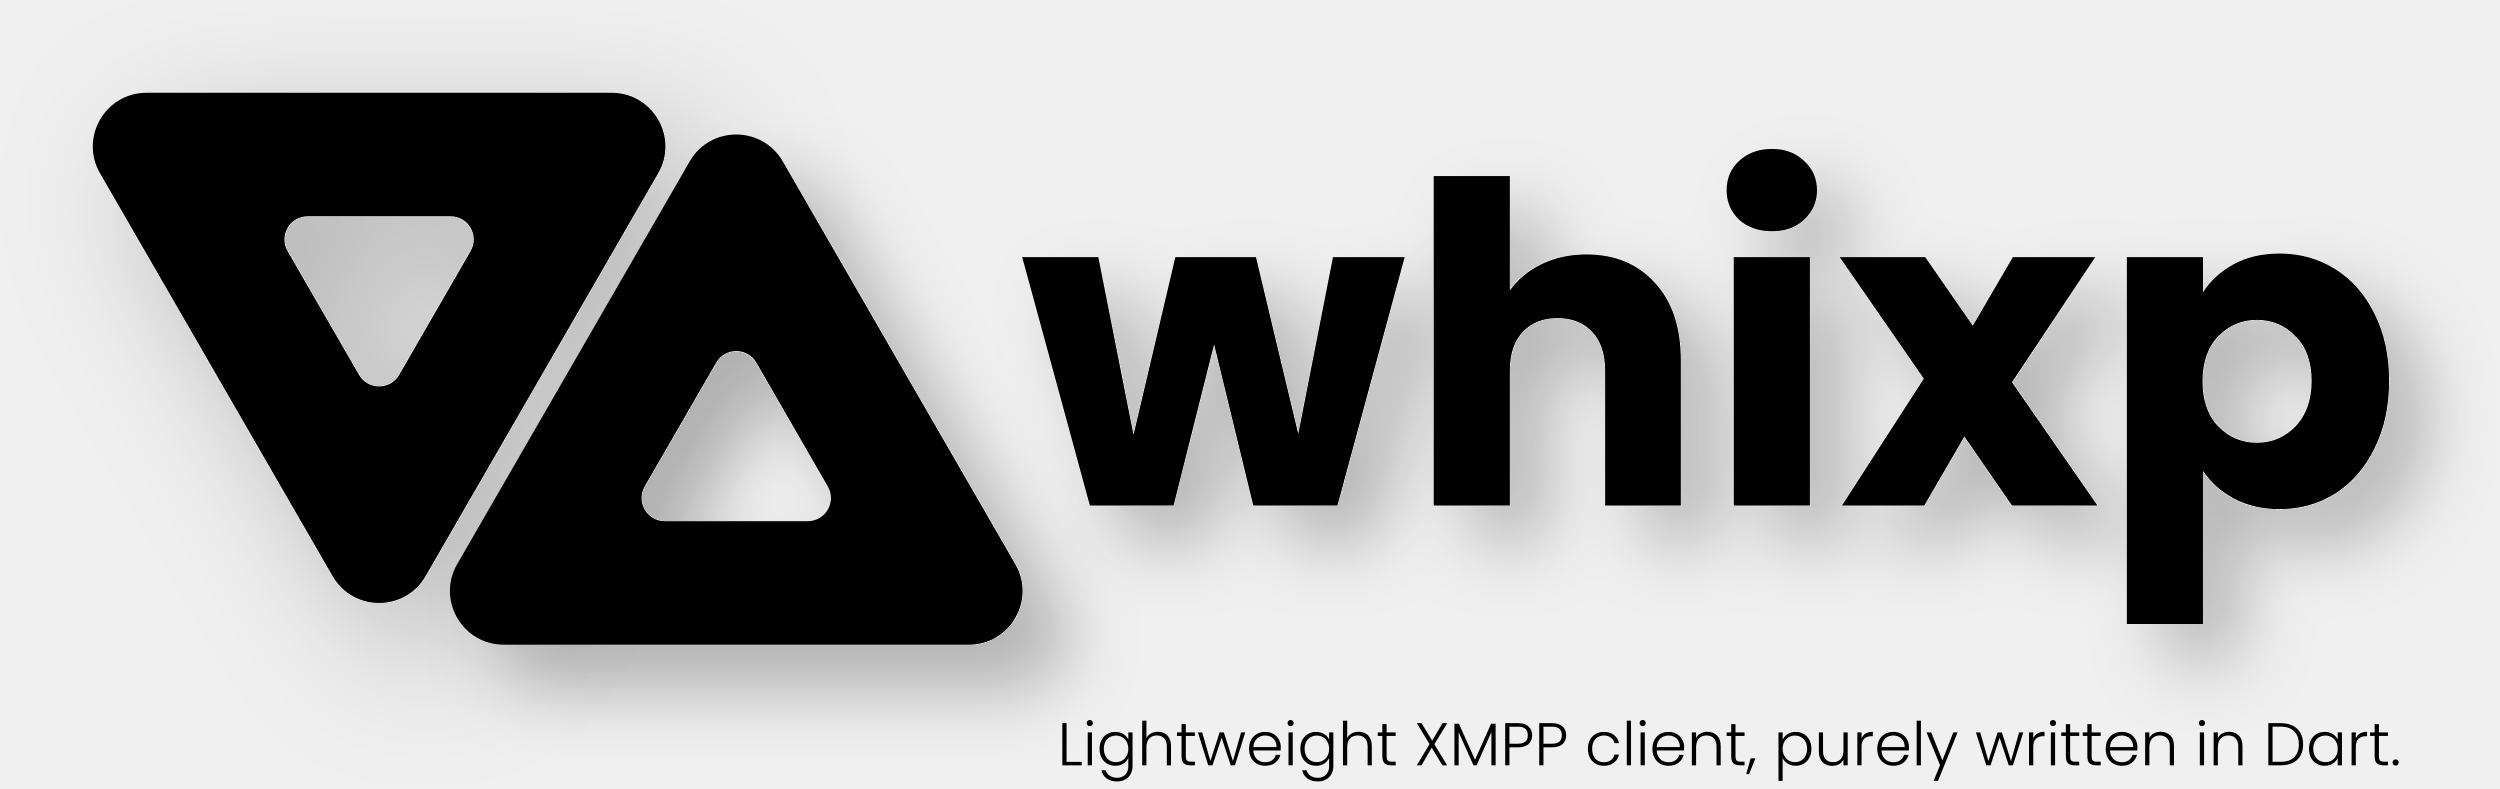
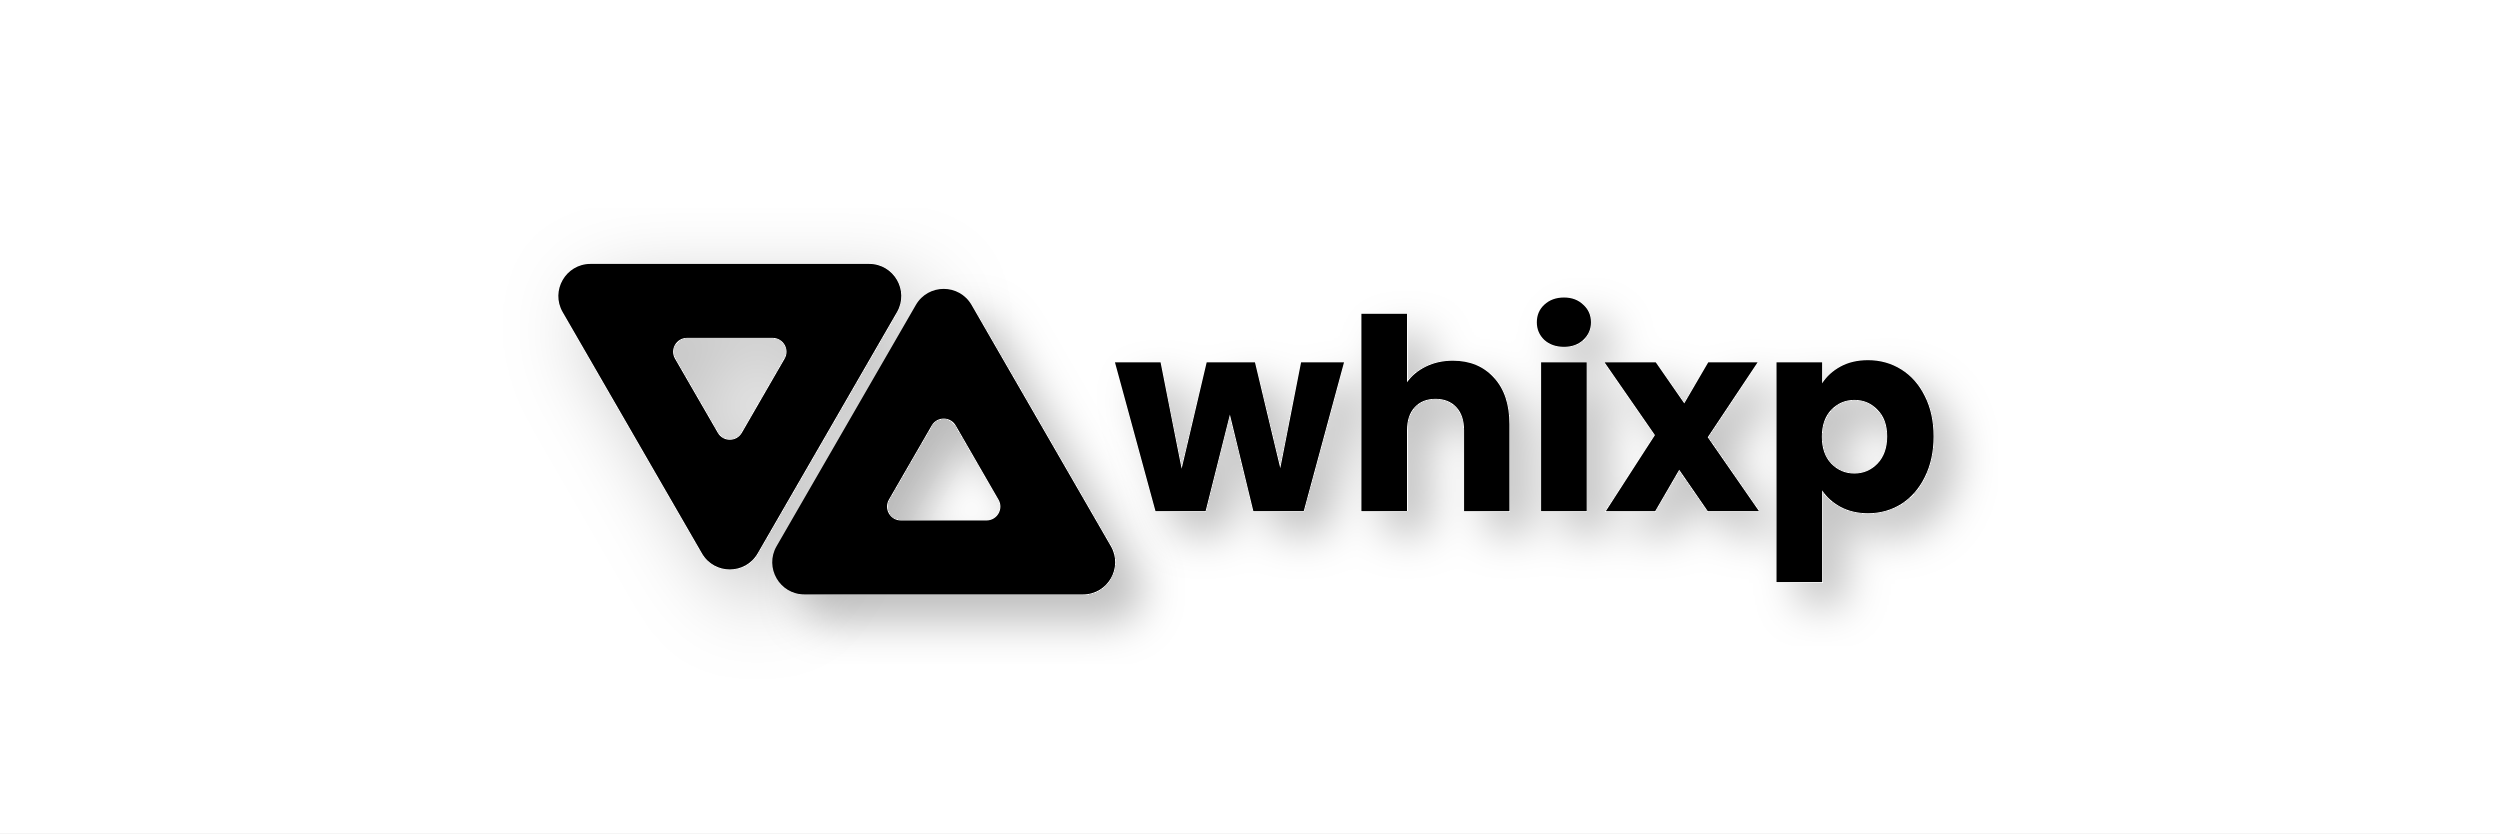
- <svg xmlns="http://www.w3.org/2000/svg" width="539" height="170" viewBox="0 0 539 170" fill="none">
-   <g filter="url(#filter0_d_4_34)">
-     <path fill-rule="evenodd" clip-rule="evenodd" d="M163.065 78.184C161.14 74.851 156.329 74.851 154.404 78.184L138.998 104.868C137.074 108.202 139.479 112.368 143.328 112.368H174.141C177.99 112.368 180.395 108.202 178.471 104.868L163.065 78.184ZM168.762 34.789C164.305 27.07 153.164 27.07 148.707 34.789L98.569 121.632C94.112 129.351 99.683 139 108.596 139H208.873C217.786 139 223.357 129.351 218.901 121.632L168.762 34.789Z" fill="black" />
+ <svg xmlns="http://www.w3.org/2000/svg" width="900" height="300" viewBox="0 0 900 300" fill="none">
+   <rect width="900" height="300" fill="white" />
+   <g filter="url(#filter0_d_1_2)">
+     <path fill-rule="evenodd" clip-rule="evenodd" d="M344.065 153.184C342.14 149.851 337.329 149.851 335.404 153.184L319.998 179.868C318.074 183.202 320.479 187.368 324.328 187.368H355.141C358.99 187.368 361.395 183.202 359.471 179.868L344.065 153.184ZM349.762 109.789C345.305 102.07 334.164 102.07 329.707 109.789L279.569 196.632C275.112 204.351 280.683 214 289.596 214H389.873C398.786 214 404.357 204.351 399.901 196.632L349.762 109.789Z" fill="black" />
  </g>
-   <g filter="url(#filter1_d_4_34)">
-     <path fill-rule="evenodd" clip-rule="evenodd" d="M77.404 80.816C79.329 84.149 84.14 84.149 86.065 80.816L101.471 54.132C103.395 50.798 100.99 46.632 97.141 46.632L66.328 46.632C62.479 46.632 60.074 50.798 61.998 54.132L77.404 80.816ZM71.707 124.211C76.164 131.93 87.305 131.93 91.762 124.211L141.901 37.368C146.357 29.649 140.786 20 131.873 20L31.596 20C22.683 20 17.112 29.649 21.569 37.368L71.707 124.211Z" fill="black" />
+   <g filter="url(#filter1_d_1_2)">
+     <path fill-rule="evenodd" clip-rule="evenodd" d="M258.404 155.816C260.329 159.149 265.14 159.149 267.065 155.816L282.471 129.132C284.395 125.798 281.99 121.632 278.141 121.632L247.328 121.632C243.479 121.632 241.074 125.798 242.998 129.132L258.404 155.816ZM252.707 199.211C257.164 206.93 268.305 206.93 272.762 199.211L322.901 112.368C327.357 104.649 321.786 95 312.873 95L212.596 95C203.683 95 198.112 104.649 202.569 112.368L252.707 199.211Z" fill="black" />
  </g>
-   <g filter="url(#filter2_d_4_34)">
-     <path d="M302.848 55.432L288.352 109H270.208L261.76 74.248L253.024 109H234.976L220.384 55.432H236.8L244.384 93.736L253.408 55.432H270.784L279.904 93.544L287.392 55.432H302.848ZM342.036 54.856C348.18 54.856 353.108 56.904 356.82 61C360.532 65.032 362.388 70.6 362.388 77.704V109H346.068V79.912C346.068 76.328 345.14 73.544 343.284 71.56C341.428 69.576 338.932 68.584 335.796 68.584C332.66 68.584 330.164 69.576 328.308 71.56C326.452 73.544 325.524 76.328 325.524 79.912V109H309.108V37.96H325.524V62.632C327.188 60.264 329.46 58.376 332.34 56.968C335.22 55.56 338.452 54.856 342.036 54.856ZM382.052 49.864C379.172 49.864 376.804 49.032 374.948 47.368C373.156 45.64 372.26 43.528 372.26 41.032C372.26 38.472 373.156 36.36 374.948 34.696C376.804 32.968 379.172 32.104 382.052 32.104C384.868 32.104 387.172 32.968 388.964 34.696C390.82 36.36 391.748 38.472 391.748 41.032C391.748 43.528 390.82 45.64 388.964 47.368C387.172 49.032 384.868 49.864 382.052 49.864ZM390.212 55.432V109H373.796V55.432H390.212ZM433.788 109L423.516 94.12L414.876 109H397.116L414.78 81.64L396.636 55.432H415.068L425.34 70.216L433.98 55.432H451.74L433.788 82.408L452.22 109H433.788ZM474.962 63.016C476.562 60.52 478.77 58.504 481.586 56.968C484.402 55.432 487.698 54.664 491.474 54.664C495.89 54.664 499.89 55.784 503.474 58.024C507.058 60.264 509.874 63.464 511.922 67.624C514.034 71.784 515.09 76.616 515.09 82.12C515.09 87.624 514.034 92.488 511.922 96.712C509.874 100.872 507.058 104.104 503.474 106.408C499.89 108.648 495.89 109.768 491.474 109.768C487.762 109.768 484.466 109 481.586 107.464C478.77 105.928 476.562 103.944 474.962 101.512V134.536H458.546V55.432H474.962V63.016ZM498.386 82.12C498.386 78.024 497.234 74.824 494.93 72.52C492.69 70.152 489.906 68.968 486.578 68.968C483.314 68.968 480.53 70.152 478.226 72.52C475.986 74.888 474.866 78.12 474.866 82.216C474.866 86.312 475.986 89.544 478.226 91.912C480.53 94.28 483.314 95.464 486.578 95.464C489.842 95.464 492.626 94.28 494.93 91.912C497.234 89.48 498.386 86.216 498.386 82.12Z" fill="black" />
+   <g filter="url(#filter2_d_1_2)">
+     <path d="M483.848 130.432L469.352 184H451.208L442.76 149.248L434.024 184H415.976L401.384 130.432H417.8L425.384 168.736L434.408 130.432H451.784L460.904 168.544L468.392 130.432H483.848ZM523.036 129.856C529.18 129.856 534.108 131.904 537.82 136C541.532 140.032 543.388 145.6 543.388 152.704V184H527.068V154.912C527.068 151.328 526.14 148.544 524.284 146.56C522.428 144.576 519.932 143.584 516.796 143.584C513.66 143.584 511.164 144.576 509.308 146.56C507.452 148.544 506.524 151.328 506.524 154.912V184H490.108V112.96H506.524V137.632C508.188 135.264 510.46 133.376 513.34 131.968C516.22 130.56 519.452 129.856 523.036 129.856ZM563.052 124.864C560.172 124.864 557.804 124.032 555.948 122.368C554.156 120.64 553.26 118.528 553.26 116.032C553.26 113.472 554.156 111.36 555.948 109.696C557.804 107.968 560.172 107.104 563.052 107.104C565.868 107.104 568.172 107.968 569.964 109.696C571.82 111.36 572.748 113.472 572.748 116.032C572.748 118.528 571.82 120.64 569.964 122.368C568.172 124.032 565.868 124.864 563.052 124.864ZM571.212 130.432V184H554.796V130.432H571.212ZM614.788 184L604.516 169.12L595.876 184H578.116L595.78 156.64L577.636 130.432H596.068L606.34 145.216L614.98 130.432H632.74L614.788 157.408L633.22 184H614.788ZM655.962 138.016C657.562 135.52 659.77 133.504 662.586 131.968C665.402 130.432 668.698 129.664 672.474 129.664C676.89 129.664 680.89 130.784 684.474 133.024C688.058 135.264 690.874 138.464 692.922 142.624C695.034 146.784 696.09 151.616 696.09 157.12C696.09 162.624 695.034 167.488 692.922 171.712C690.874 175.872 688.058 179.104 684.474 181.408C680.89 183.648 676.89 184.768 672.474 184.768C668.762 184.768 665.466 184 662.586 182.464C659.77 180.928 657.562 178.944 655.962 176.512V209.536H639.546V130.432H655.962V138.016ZM679.386 157.12C679.386 153.024 678.234 149.824 675.93 147.52C673.69 145.152 670.906 143.968 667.578 143.968C664.314 143.968 661.53 145.152 659.226 147.52C656.986 149.888 655.866 153.12 655.866 157.216C655.866 161.312 656.986 164.544 659.226 166.912C661.53 169.28 664.314 170.464 667.578 170.464C670.842 170.464 673.626 169.28 675.93 166.912C678.234 164.48 679.386 161.216 679.386 157.12Z" fill="black" />
  </g>
-   <path d="M229.95 164.259H233.213V165H229.04V155.913H229.95V164.259ZM234.967 156.563C234.785 156.563 234.629 156.498 234.499 156.368C234.369 156.238 234.304 156.078 234.304 155.887C234.304 155.696 234.369 155.54 234.499 155.419C234.629 155.289 234.785 155.224 234.967 155.224C235.149 155.224 235.305 155.289 235.435 155.419C235.565 155.54 235.63 155.696 235.63 155.887C235.63 156.078 235.565 156.238 235.435 156.368C235.305 156.498 235.149 156.563 234.967 156.563ZM235.422 157.902V165H234.512V157.902H235.422ZM240.459 157.798C241.127 157.798 241.707 157.954 242.201 158.266C242.695 158.578 243.051 158.972 243.267 159.449V157.902H244.177V165.182C244.177 165.832 244.034 166.408 243.748 166.911C243.471 167.414 243.081 167.799 242.578 168.068C242.076 168.345 241.504 168.484 240.862 168.484C239.952 168.484 239.194 168.267 238.587 167.834C237.989 167.401 237.617 166.811 237.469 166.066H238.366C238.522 166.56 238.817 166.954 239.25 167.249C239.692 167.544 240.23 167.691 240.862 167.691C241.322 167.691 241.733 167.591 242.097 167.392C242.461 167.201 242.747 166.915 242.955 166.534C243.163 166.153 243.267 165.702 243.267 165.182V163.427C243.042 163.912 242.682 164.315 242.188 164.636C241.703 164.948 241.127 165.104 240.459 165.104C239.809 165.104 239.224 164.952 238.704 164.649C238.193 164.346 237.79 163.917 237.495 163.362C237.209 162.807 237.066 162.166 237.066 161.438C237.066 160.71 237.209 160.073 237.495 159.527C237.79 158.972 238.193 158.548 238.704 158.253C239.224 157.95 239.809 157.798 240.459 157.798ZM243.267 161.451C243.267 160.879 243.15 160.376 242.916 159.943C242.682 159.51 242.362 159.176 241.954 158.942C241.556 158.708 241.114 158.591 240.628 158.591C240.126 158.591 239.675 158.704 239.276 158.929C238.878 159.154 238.561 159.484 238.327 159.917C238.102 160.342 237.989 160.849 237.989 161.438C237.989 162.019 238.102 162.53 238.327 162.972C238.561 163.405 238.878 163.739 239.276 163.973C239.675 164.198 240.126 164.311 240.628 164.311C241.114 164.311 241.556 164.194 241.954 163.96C242.362 163.726 242.682 163.392 242.916 162.959C243.15 162.526 243.267 162.023 243.267 161.451ZM249.635 157.772C250.172 157.772 250.653 157.885 251.078 158.11C251.511 158.335 251.849 158.682 252.092 159.15C252.343 159.609 252.469 160.173 252.469 160.84V165H251.572V160.944C251.572 160.173 251.377 159.583 250.987 159.176C250.606 158.769 250.081 158.565 249.414 158.565C248.729 158.565 248.183 158.782 247.776 159.215C247.369 159.648 247.165 160.285 247.165 161.126V165H246.255V155.38H247.165V159.111C247.39 158.686 247.72 158.357 248.153 158.123C248.595 157.889 249.089 157.772 249.635 157.772ZM255.664 158.669V163.076C255.664 163.509 255.747 163.808 255.911 163.973C256.076 164.138 256.366 164.22 256.782 164.22H257.614V165H256.639C255.998 165 255.521 164.853 255.209 164.558C254.897 164.255 254.741 163.761 254.741 163.076V158.669H253.753V157.902H254.741V156.121H255.664V157.902H257.614V158.669H255.664ZM268.475 157.902L266.252 165H265.342L263.379 159.046L261.416 165H260.493L258.27 157.902H259.193L260.961 164.077L262.95 157.902H263.86L265.823 164.09L267.578 157.902H268.475ZM276.138 161.087C276.138 161.399 276.129 161.637 276.112 161.802H270.223C270.249 162.339 270.379 162.799 270.613 163.18C270.847 163.561 271.154 163.852 271.536 164.051C271.917 164.242 272.333 164.337 272.784 164.337C273.373 164.337 273.867 164.194 274.266 163.908C274.673 163.622 274.942 163.236 275.072 162.751H276.034C275.86 163.444 275.488 164.012 274.916 164.454C274.352 164.887 273.642 165.104 272.784 165.104C272.116 165.104 271.518 164.957 270.99 164.662C270.461 164.359 270.045 163.934 269.742 163.388C269.447 162.833 269.3 162.188 269.3 161.451C269.3 160.714 269.447 160.069 269.742 159.514C270.036 158.959 270.448 158.535 270.977 158.24C271.505 157.945 272.108 157.798 272.784 157.798C273.46 157.798 274.049 157.945 274.552 158.24C275.063 158.535 275.453 158.933 275.722 159.436C275.999 159.93 276.138 160.48 276.138 161.087ZM275.215 161.061C275.223 160.532 275.115 160.082 274.89 159.709C274.673 159.336 274.374 159.055 273.993 158.864C273.611 158.673 273.195 158.578 272.745 158.578C272.069 158.578 271.492 158.795 271.016 159.228C270.539 159.661 270.275 160.272 270.223 161.061H275.215ZM278.258 156.563C278.076 156.563 277.92 156.498 277.79 156.368C277.66 156.238 277.595 156.078 277.595 155.887C277.595 155.696 277.66 155.54 277.79 155.419C277.92 155.289 278.076 155.224 278.258 155.224C278.44 155.224 278.596 155.289 278.726 155.419C278.856 155.54 278.921 155.696 278.921 155.887C278.921 156.078 278.856 156.238 278.726 156.368C278.596 156.498 278.44 156.563 278.258 156.563ZM278.713 157.902V165H277.803V157.902H278.713ZM283.75 157.798C284.418 157.798 284.998 157.954 285.492 158.266C285.986 158.578 286.342 158.972 286.558 159.449V157.902H287.468V165.182C287.468 165.832 287.325 166.408 287.039 166.911C286.762 167.414 286.372 167.799 285.869 168.068C285.367 168.345 284.795 168.484 284.153 168.484C283.243 168.484 282.485 168.267 281.878 167.834C281.28 167.401 280.908 166.811 280.76 166.066H281.657C281.813 166.56 282.108 166.954 282.541 167.249C282.983 167.544 283.521 167.691 284.153 167.691C284.613 167.691 285.024 167.591 285.388 167.392C285.752 167.201 286.038 166.915 286.246 166.534C286.454 166.153 286.558 165.702 286.558 165.182V163.427C286.333 163.912 285.973 164.315 285.479 164.636C284.994 164.948 284.418 165.104 283.75 165.104C283.1 165.104 282.515 164.952 281.995 164.649C281.484 164.346 281.081 163.917 280.786 163.362C280.5 162.807 280.357 162.166 280.357 161.438C280.357 160.71 280.5 160.073 280.786 159.527C281.081 158.972 281.484 158.548 281.995 158.253C282.515 157.95 283.1 157.798 283.75 157.798ZM286.558 161.451C286.558 160.879 286.441 160.376 286.207 159.943C285.973 159.51 285.653 159.176 285.245 158.942C284.847 158.708 284.405 158.591 283.919 158.591C283.417 158.591 282.966 158.704 282.567 158.929C282.169 159.154 281.852 159.484 281.618 159.917C281.393 160.342 281.28 160.849 281.28 161.438C281.28 162.019 281.393 162.53 281.618 162.972C281.852 163.405 282.169 163.739 282.567 163.973C282.966 164.198 283.417 164.311 283.919 164.311C284.405 164.311 284.847 164.194 285.245 163.96C285.653 163.726 285.973 163.392 286.207 162.959C286.441 162.526 286.558 162.023 286.558 161.451ZM292.926 157.772C293.463 157.772 293.944 157.885 294.369 158.11C294.802 158.335 295.14 158.682 295.383 159.15C295.634 159.609 295.76 160.173 295.76 160.84V165H294.863V160.944C294.863 160.173 294.668 159.583 294.278 159.176C293.897 158.769 293.372 158.565 292.705 158.565C292.02 158.565 291.474 158.782 291.067 159.215C290.66 159.648 290.456 160.285 290.456 161.126V165H289.546V155.38H290.456V159.111C290.681 158.686 291.011 158.357 291.444 158.123C291.886 157.889 292.38 157.772 292.926 157.772ZM298.955 158.669V163.076C298.955 163.509 299.038 163.808 299.202 163.973C299.367 164.138 299.657 164.22 300.073 164.22H300.905V165H299.93C299.289 165 298.812 164.853 298.5 164.558C298.188 164.255 298.032 163.761 298.032 163.076V158.669H297.044V157.902H298.032V156.121H298.955V157.902H300.905V158.669H298.955ZM309.25 160.463L312.006 165H310.992L308.678 161.204L306.481 165H305.467L308.21 160.424L305.467 155.913H306.481L308.782 159.696L311.005 155.913H312.019L309.25 160.463ZM322.457 156.03V165H321.547V157.837L318.349 165H317.686L314.488 157.863V165H313.578V156.03H314.54L318.011 163.804L321.482 156.03H322.457ZM330.332 158.526C330.332 159.306 330.077 159.934 329.565 160.411C329.054 160.888 328.287 161.126 327.264 161.126H325.431V165H324.521V155.913H327.264C328.278 155.913 329.041 156.151 329.552 156.628C330.072 157.105 330.332 157.737 330.332 158.526ZM327.264 160.346C328.686 160.346 329.396 159.739 329.396 158.526C329.396 157.919 329.227 157.46 328.889 157.148C328.551 156.836 328.01 156.68 327.264 156.68H325.431V160.346H327.264ZM337.67 158.526C337.67 159.306 337.415 159.934 336.903 160.411C336.392 160.888 335.625 161.126 334.602 161.126H332.769V165H331.859V155.913H334.602C335.616 155.913 336.379 156.151 336.89 156.628C337.41 157.105 337.67 157.737 337.67 158.526ZM334.602 160.346C336.024 160.346 336.734 159.739 336.734 158.526C336.734 157.919 336.565 157.46 336.227 157.148C335.889 156.836 335.348 156.68 334.602 156.68H332.769V160.346H334.602ZM342.349 161.451C342.349 160.714 342.496 160.073 342.791 159.527C343.085 158.972 343.493 158.548 344.013 158.253C344.533 157.95 345.126 157.798 345.794 157.798C346.669 157.798 347.388 158.015 347.952 158.448C348.524 158.881 348.892 159.471 349.057 160.216H348.082C347.96 159.705 347.696 159.306 347.289 159.02C346.89 158.725 346.392 158.578 345.794 158.578C345.317 158.578 344.888 158.686 344.507 158.903C344.125 159.12 343.822 159.445 343.597 159.878C343.38 160.303 343.272 160.827 343.272 161.451C343.272 162.075 343.38 162.604 343.597 163.037C343.822 163.47 344.125 163.795 344.507 164.012C344.888 164.229 345.317 164.337 345.794 164.337C346.392 164.337 346.89 164.194 347.289 163.908C347.696 163.613 347.96 163.206 348.082 162.686H349.057C348.892 163.414 348.524 163.999 347.952 164.441C347.38 164.883 346.66 165.104 345.794 165.104C345.126 165.104 344.533 164.957 344.013 164.662C343.493 164.359 343.085 163.934 342.791 163.388C342.496 162.833 342.349 162.188 342.349 161.451ZM351.647 155.38V165H350.737V155.38H351.647ZM354.163 156.563C353.981 156.563 353.825 156.498 353.695 156.368C353.565 156.238 353.5 156.078 353.5 155.887C353.5 155.696 353.565 155.54 353.695 155.419C353.825 155.289 353.981 155.224 354.163 155.224C354.345 155.224 354.501 155.289 354.631 155.419C354.761 155.54 354.826 155.696 354.826 155.887C354.826 156.078 354.761 156.238 354.631 156.368C354.501 156.498 354.345 156.563 354.163 156.563ZM354.618 157.902V165H353.708V157.902H354.618ZM363.101 161.087C363.101 161.399 363.092 161.637 363.075 161.802H357.186C357.212 162.339 357.342 162.799 357.576 163.18C357.81 163.561 358.117 163.852 358.499 164.051C358.88 164.242 359.296 164.337 359.747 164.337C360.336 164.337 360.83 164.194 361.229 163.908C361.636 163.622 361.905 163.236 362.035 162.751H362.997C362.823 163.444 362.451 164.012 361.879 164.454C361.315 164.887 360.605 165.104 359.747 165.104C359.079 165.104 358.481 164.957 357.953 164.662C357.424 164.359 357.008 163.934 356.705 163.388C356.41 162.833 356.263 162.188 356.263 161.451C356.263 160.714 356.41 160.069 356.705 159.514C356.999 158.959 357.411 158.535 357.94 158.24C358.468 157.945 359.071 157.798 359.747 157.798C360.423 157.798 361.012 157.945 361.515 158.24C362.026 158.535 362.416 158.933 362.685 159.436C362.962 159.93 363.101 160.48 363.101 161.087ZM362.178 161.061C362.186 160.532 362.078 160.082 361.853 159.709C361.636 159.336 361.337 159.055 360.956 158.864C360.574 158.673 360.158 158.578 359.708 158.578C359.032 158.578 358.455 158.795 357.979 159.228C357.502 159.661 357.238 160.272 357.186 161.061H362.178ZM368.094 157.772C368.943 157.772 369.636 158.036 370.174 158.565C370.711 159.085 370.98 159.843 370.98 160.84V165H370.083V160.944C370.083 160.173 369.888 159.583 369.498 159.176C369.116 158.769 368.592 158.565 367.925 158.565C367.24 158.565 366.694 158.782 366.287 159.215C365.879 159.648 365.676 160.285 365.676 161.126V165H364.766V157.902H365.676V159.111C365.901 158.678 366.226 158.348 366.651 158.123C367.075 157.889 367.556 157.772 368.094 157.772ZM374.175 158.669V163.076C374.175 163.509 374.257 163.808 374.422 163.973C374.587 164.138 374.877 164.22 375.293 164.22H376.125V165H375.15C374.509 165 374.032 164.853 373.72 164.558C373.408 164.255 373.252 163.761 373.252 163.076V158.669H372.264V157.902H373.252V156.121H374.175V157.902H376.125V158.669H374.175ZM378.458 163.492L377.106 166.898H376.482L377.444 163.492H378.458ZM384.337 159.462C384.563 158.985 384.918 158.591 385.403 158.279C385.897 157.958 386.482 157.798 387.158 157.798C387.8 157.798 388.376 157.95 388.887 158.253C389.407 158.548 389.81 158.972 390.096 159.527C390.391 160.073 390.538 160.71 390.538 161.438C390.538 162.166 390.391 162.807 390.096 163.362C389.81 163.917 389.407 164.346 388.887 164.649C388.376 164.952 387.8 165.104 387.158 165.104C386.491 165.104 385.91 164.948 385.416 164.636C384.922 164.315 384.563 163.917 384.337 163.44V168.354H383.44V157.902H384.337V159.462ZM389.615 161.438C389.615 160.849 389.498 160.342 389.264 159.917C389.039 159.484 388.727 159.154 388.328 158.929C387.93 158.704 387.479 158.591 386.976 158.591C386.491 158.591 386.045 158.708 385.637 158.942C385.239 159.176 384.922 159.51 384.688 159.943C384.454 160.376 384.337 160.879 384.337 161.451C384.337 162.023 384.454 162.526 384.688 162.959C384.922 163.392 385.239 163.726 385.637 163.96C386.045 164.194 386.491 164.311 386.976 164.311C387.479 164.311 387.93 164.198 388.328 163.973C388.727 163.739 389.039 163.405 389.264 162.972C389.498 162.53 389.615 162.019 389.615 161.438ZM398.362 157.902V165H397.452V163.752C397.244 164.194 396.923 164.532 396.49 164.766C396.057 165 395.571 165.117 395.034 165.117C394.185 165.117 393.491 164.857 392.954 164.337C392.417 163.808 392.148 163.046 392.148 162.049V157.902H393.045V161.945C393.045 162.716 393.236 163.306 393.617 163.713C394.007 164.12 394.536 164.324 395.203 164.324C395.888 164.324 396.434 164.107 396.841 163.674C397.248 163.241 397.452 162.604 397.452 161.763V157.902H398.362ZM401.349 159.163C401.549 158.721 401.852 158.379 402.259 158.136C402.675 157.893 403.182 157.772 403.78 157.772V158.721H403.533C402.875 158.721 402.346 158.899 401.947 159.254C401.549 159.609 401.349 160.203 401.349 161.035V165H400.439V157.902H401.349V159.163ZM411.571 161.087C411.571 161.399 411.563 161.637 411.545 161.802H405.656C405.682 162.339 405.812 162.799 406.046 163.18C406.28 163.561 406.588 163.852 406.969 164.051C407.351 164.242 407.767 164.337 408.217 164.337C408.807 164.337 409.301 164.194 409.699 163.908C410.107 163.622 410.375 163.236 410.505 162.751H411.467C411.294 163.444 410.921 164.012 410.349 164.454C409.786 164.887 409.075 165.104 408.217 165.104C407.55 165.104 406.952 164.957 406.423 164.662C405.895 164.359 405.479 163.934 405.175 163.388C404.881 162.833 404.733 162.188 404.733 161.451C404.733 160.714 404.881 160.069 405.175 159.514C405.47 158.959 405.882 158.535 406.41 158.24C406.939 157.945 407.541 157.798 408.217 157.798C408.893 157.798 409.483 157.945 409.985 158.24C410.497 158.535 410.887 158.933 411.155 159.436C411.433 159.93 411.571 160.48 411.571 161.087ZM410.648 161.061C410.657 160.532 410.549 160.082 410.323 159.709C410.107 159.336 409.808 159.055 409.426 158.864C409.045 158.673 408.629 158.578 408.178 158.578C407.502 158.578 406.926 158.795 406.449 159.228C405.973 159.661 405.708 160.272 405.656 161.061H410.648ZM414.146 155.38V165H413.236V155.38H414.146ZM422.057 157.902L417.845 168.341H416.896L418.274 164.961L415.362 157.902H416.363L418.781 163.96L421.121 157.902H422.057ZM436.218 157.902L433.995 165H433.085L431.122 159.046L429.159 165H428.236L426.013 157.902H426.936L428.704 164.077L430.693 157.902H431.603L433.566 164.09L435.321 157.902H436.218ZM438.369 159.163C438.568 158.721 438.872 158.379 439.279 158.136C439.695 157.893 440.202 157.772 440.8 157.772V158.721H440.553C439.894 158.721 439.366 158.899 438.967 159.254C438.568 159.609 438.369 160.203 438.369 161.035V165H437.459V157.902H438.369V159.163ZM442.624 156.563C442.442 156.563 442.286 156.498 442.156 156.368C442.026 156.238 441.961 156.078 441.961 155.887C441.961 155.696 442.026 155.54 442.156 155.419C442.286 155.289 442.442 155.224 442.624 155.224C442.806 155.224 442.962 155.289 443.092 155.419C443.222 155.54 443.287 155.696 443.287 155.887C443.287 156.078 443.222 156.238 443.092 156.368C442.962 156.498 442.806 156.563 442.624 156.563ZM443.079 157.902V165H442.169V157.902H443.079ZM446.323 158.669V163.076C446.323 163.509 446.405 163.808 446.57 163.973C446.734 164.138 447.025 164.22 447.441 164.22H448.273V165H447.298C446.656 165 446.18 164.853 445.868 164.558C445.556 164.255 445.4 163.761 445.4 163.076V158.669H444.412V157.902H445.4V156.121H446.323V157.902H448.273V158.669H446.323ZM450.956 158.669V163.076C450.956 163.509 451.039 163.808 451.203 163.973C451.368 164.138 451.658 164.22 452.074 164.22H452.906V165H451.931C451.29 165 450.813 164.853 450.501 164.558C450.189 164.255 450.033 163.761 450.033 163.076V158.669H449.045V157.902H450.033V156.121H450.956V157.902H452.906V158.669H450.956ZM460.829 161.087C460.829 161.399 460.821 161.637 460.803 161.802H454.914C454.94 162.339 455.07 162.799 455.304 163.18C455.538 163.561 455.846 163.852 456.227 164.051C456.609 164.242 457.025 164.337 457.475 164.337C458.065 164.337 458.559 164.194 458.957 163.908C459.365 163.622 459.633 163.236 459.763 162.751H460.725C460.552 163.444 460.179 164.012 459.607 164.454C459.044 164.887 458.333 165.104 457.475 165.104C456.808 165.104 456.21 164.957 455.681 164.662C455.153 164.359 454.737 163.934 454.433 163.388C454.139 162.833 453.991 162.188 453.991 161.451C453.991 160.714 454.139 160.069 454.433 159.514C454.728 158.959 455.14 158.535 455.668 158.24C456.197 157.945 456.799 157.798 457.475 157.798C458.151 157.798 458.741 157.945 459.243 158.24C459.755 158.535 460.145 158.933 460.413 159.436C460.691 159.93 460.829 160.48 460.829 161.087ZM459.906 161.061C459.915 160.532 459.807 160.082 459.581 159.709C459.365 159.336 459.066 159.055 458.684 158.864C458.303 158.673 457.887 158.578 457.436 158.578C456.76 158.578 456.184 158.795 455.707 159.228C455.231 159.661 454.966 160.272 454.914 161.061H459.906ZM465.822 157.772C466.671 157.772 467.365 158.036 467.902 158.565C468.439 159.085 468.708 159.843 468.708 160.84V165H467.811V160.944C467.811 160.173 467.616 159.583 467.226 159.176C466.845 158.769 466.32 158.565 465.653 158.565C464.968 158.565 464.422 158.782 464.015 159.215C463.608 159.648 463.404 160.285 463.404 161.126V165H462.494V157.902H463.404V159.111C463.629 158.678 463.954 158.348 464.379 158.123C464.804 157.889 465.285 157.772 465.822 157.772ZM474.743 156.563C474.561 156.563 474.405 156.498 474.275 156.368C474.145 156.238 474.08 156.078 474.08 155.887C474.08 155.696 474.145 155.54 474.275 155.419C474.405 155.289 474.561 155.224 474.743 155.224C474.925 155.224 475.081 155.289 475.211 155.419C475.341 155.54 475.406 155.696 475.406 155.887C475.406 156.078 475.341 156.238 475.211 156.368C475.081 156.498 474.925 156.563 474.743 156.563ZM475.198 157.902V165H474.288V157.902H475.198ZM480.587 157.772C481.436 157.772 482.129 158.036 482.667 158.565C483.204 159.085 483.473 159.843 483.473 160.84V165H482.576V160.944C482.576 160.173 482.381 159.583 481.991 159.176C481.609 158.769 481.085 158.565 480.418 158.565C479.733 158.565 479.187 158.782 478.78 159.215C478.372 159.648 478.169 160.285 478.169 161.126V165H477.259V157.902H478.169V159.111C478.394 158.678 478.719 158.348 479.144 158.123C479.568 157.889 480.049 157.772 480.587 157.772ZM491.744 155.913C492.749 155.913 493.611 156.095 494.331 156.459C495.05 156.823 495.6 157.347 495.982 158.032C496.363 158.717 496.554 159.531 496.554 160.476C496.554 161.412 496.363 162.222 495.982 162.907C495.6 163.583 495.05 164.103 494.331 164.467C493.611 164.822 492.749 165 491.744 165H489.053V155.913H491.744ZM491.744 164.246C493.009 164.246 493.971 163.917 494.63 163.258C495.297 162.591 495.631 161.663 495.631 160.476C495.631 159.28 495.297 158.348 494.63 157.681C493.971 157.005 493.009 156.667 491.744 156.667H489.963V164.246H491.744ZM497.815 161.438C497.815 160.71 497.958 160.073 498.244 159.527C498.539 158.972 498.942 158.548 499.453 158.253C499.973 157.95 500.558 157.798 501.208 157.798C501.884 157.798 502.465 157.954 502.95 158.266C503.444 158.578 503.8 158.977 504.016 159.462V157.902H504.926V165H504.016V163.427C503.791 163.912 503.431 164.315 502.937 164.636C502.452 164.948 501.871 165.104 501.195 165.104C500.554 165.104 499.973 164.952 499.453 164.649C498.942 164.346 498.539 163.917 498.244 163.362C497.958 162.807 497.815 162.166 497.815 161.438ZM504.016 161.451C504.016 160.879 503.899 160.376 503.665 159.943C503.431 159.51 503.111 159.176 502.703 158.942C502.305 158.708 501.863 158.591 501.377 158.591C500.875 158.591 500.424 158.704 500.025 158.929C499.627 159.154 499.31 159.484 499.076 159.917C498.851 160.342 498.738 160.849 498.738 161.438C498.738 162.019 498.851 162.53 499.076 162.972C499.31 163.405 499.627 163.739 500.025 163.973C500.424 164.198 500.875 164.311 501.377 164.311C501.863 164.311 502.305 164.194 502.703 163.96C503.111 163.726 503.431 163.392 503.665 162.959C503.899 162.526 504.016 162.023 504.016 161.451ZM507.914 159.163C508.113 158.721 508.417 158.379 508.824 158.136C509.24 157.893 509.747 157.772 510.345 157.772V158.721H510.098C509.439 158.721 508.911 158.899 508.512 159.254C508.113 159.609 507.914 160.203 507.914 161.035V165H507.004V157.902H507.914V159.163ZM512.897 158.669V163.076C512.897 163.509 512.979 163.808 513.144 163.973C513.308 164.138 513.599 164.22 514.015 164.22H514.847V165H513.872C513.23 165 512.754 164.853 512.442 164.558C512.13 164.255 511.974 163.761 511.974 163.076V158.669H510.986V157.902H511.974V156.121H512.897V157.902H514.847V158.669H512.897ZM516.504 165.065C516.313 165.065 516.153 165 516.023 164.87C515.901 164.74 515.841 164.58 515.841 164.389C515.841 164.198 515.901 164.042 516.023 163.921C516.153 163.791 516.313 163.726 516.504 163.726C516.686 163.726 516.837 163.791 516.959 163.921C517.089 164.042 517.154 164.198 517.154 164.389C517.154 164.58 517.089 164.74 516.959 164.87C516.837 165 516.686 165.065 516.504 165.065Z" fill="black" />
  <defs>
-     <filter id="filter0_d_4_34" x="92" y="24" width="153.469" height="140" filterUnits="userSpaceOnUse" color-interpolation-filters="sRGB">
+     <filter id="filter0_d_1_2" x="273" y="99" width="153.469" height="140" filterUnits="userSpaceOnUse" color-interpolation-filters="sRGB">
      <feFlood flood-opacity="0" result="BackgroundImageFix" />
      <feColorMatrix in="SourceAlpha" type="matrix" values="0 0 0 0 0 0 0 0 0 0 0 0 0 0 0 0 0 0 127 0" result="hardAlpha" />
      <feOffset dx="10" dy="10" />
      <feGaussianBlur stdDeviation="7.5" />
      <feComposite in2="hardAlpha" operator="out" />
      <feColorMatrix type="matrix" values="0 0 0 0 0 0 0 0 0 0 0 0 0 0 0 0 0 0 0.25 0" />
-       <feBlend mode="normal" in2="BackgroundImageFix" result="effect1_dropShadow_4_34" />
-       <feBlend mode="normal" in="SourceGraphic" in2="effect1_dropShadow_4_34" result="shape" />
+       <feBlend mode="normal" in2="BackgroundImageFix" result="effect1_dropShadow_1_2" />
+       <feBlend mode="normal" in="SourceGraphic" in2="effect1_dropShadow_1_2" result="shape" />
    </filter>
-     <filter id="filter1_d_4_34" x="3.8147e-06" y="3.8147e-06" width="183.469" height="170" filterUnits="userSpaceOnUse" color-interpolation-filters="sRGB">
+     <filter id="filter1_d_1_2" x="181" y="75" width="183.469" height="170" filterUnits="userSpaceOnUse" color-interpolation-filters="sRGB">
      <feFlood flood-opacity="0" result="BackgroundImageFix" />
      <feColorMatrix in="SourceAlpha" type="matrix" values="0 0 0 0 0 0 0 0 0 0 0 0 0 0 0 0 0 0 127 0" result="hardAlpha" />
      <feOffset dx="10" dy="10" />
      <feGaussianBlur stdDeviation="15" />
      <feComposite in2="hardAlpha" operator="out" />
      <feColorMatrix type="matrix" values="0 0 0 0 0 0 0 0 0 0 0 0 0 0 0 0 0 0 0.25 0" />
-       <feBlend mode="normal" in2="BackgroundImageFix" result="effect1_dropShadow_4_34" />
-       <feBlend mode="normal" in="SourceGraphic" in2="effect1_dropShadow_4_34" result="shape" />
+       <feBlend mode="normal" in2="BackgroundImageFix" result="effect1_dropShadow_1_2" />
+       <feBlend mode="normal" in="SourceGraphic" in2="effect1_dropShadow_1_2" result="shape" />
    </filter>
-     <filter id="filter2_d_4_34" x="213.384" y="25.104" width="324.706" height="132.432" filterUnits="userSpaceOnUse" color-interpolation-filters="sRGB">
+     <filter id="filter2_d_1_2" x="394.384" y="100.104" width="324.706" height="132.432" filterUnits="userSpaceOnUse" color-interpolation-filters="sRGB">
      <feFlood flood-opacity="0" result="BackgroundImageFix" />
      <feColorMatrix in="SourceAlpha" type="matrix" values="0 0 0 0 0 0 0 0 0 0 0 0 0 0 0 0 0 0 127 0" result="hardAlpha" />
      <feOffset dx="8" dy="8" />
      <feGaussianBlur stdDeviation="7.5" />
      <feComposite in2="hardAlpha" operator="out" />
      <feColorMatrix type="matrix" values="0 0 0 0 0 0 0 0 0 0 0 0 0 0 0 0 0 0 0.25 0" />
-       <feBlend mode="normal" in2="BackgroundImageFix" result="effect1_dropShadow_4_34" />
-       <feBlend mode="normal" in="SourceGraphic" in2="effect1_dropShadow_4_34" result="shape" />
+       <feBlend mode="normal" in2="BackgroundImageFix" result="effect1_dropShadow_1_2" />
+       <feBlend mode="normal" in="SourceGraphic" in2="effect1_dropShadow_1_2" result="shape" />
    </filter>
  </defs>
</svg>
